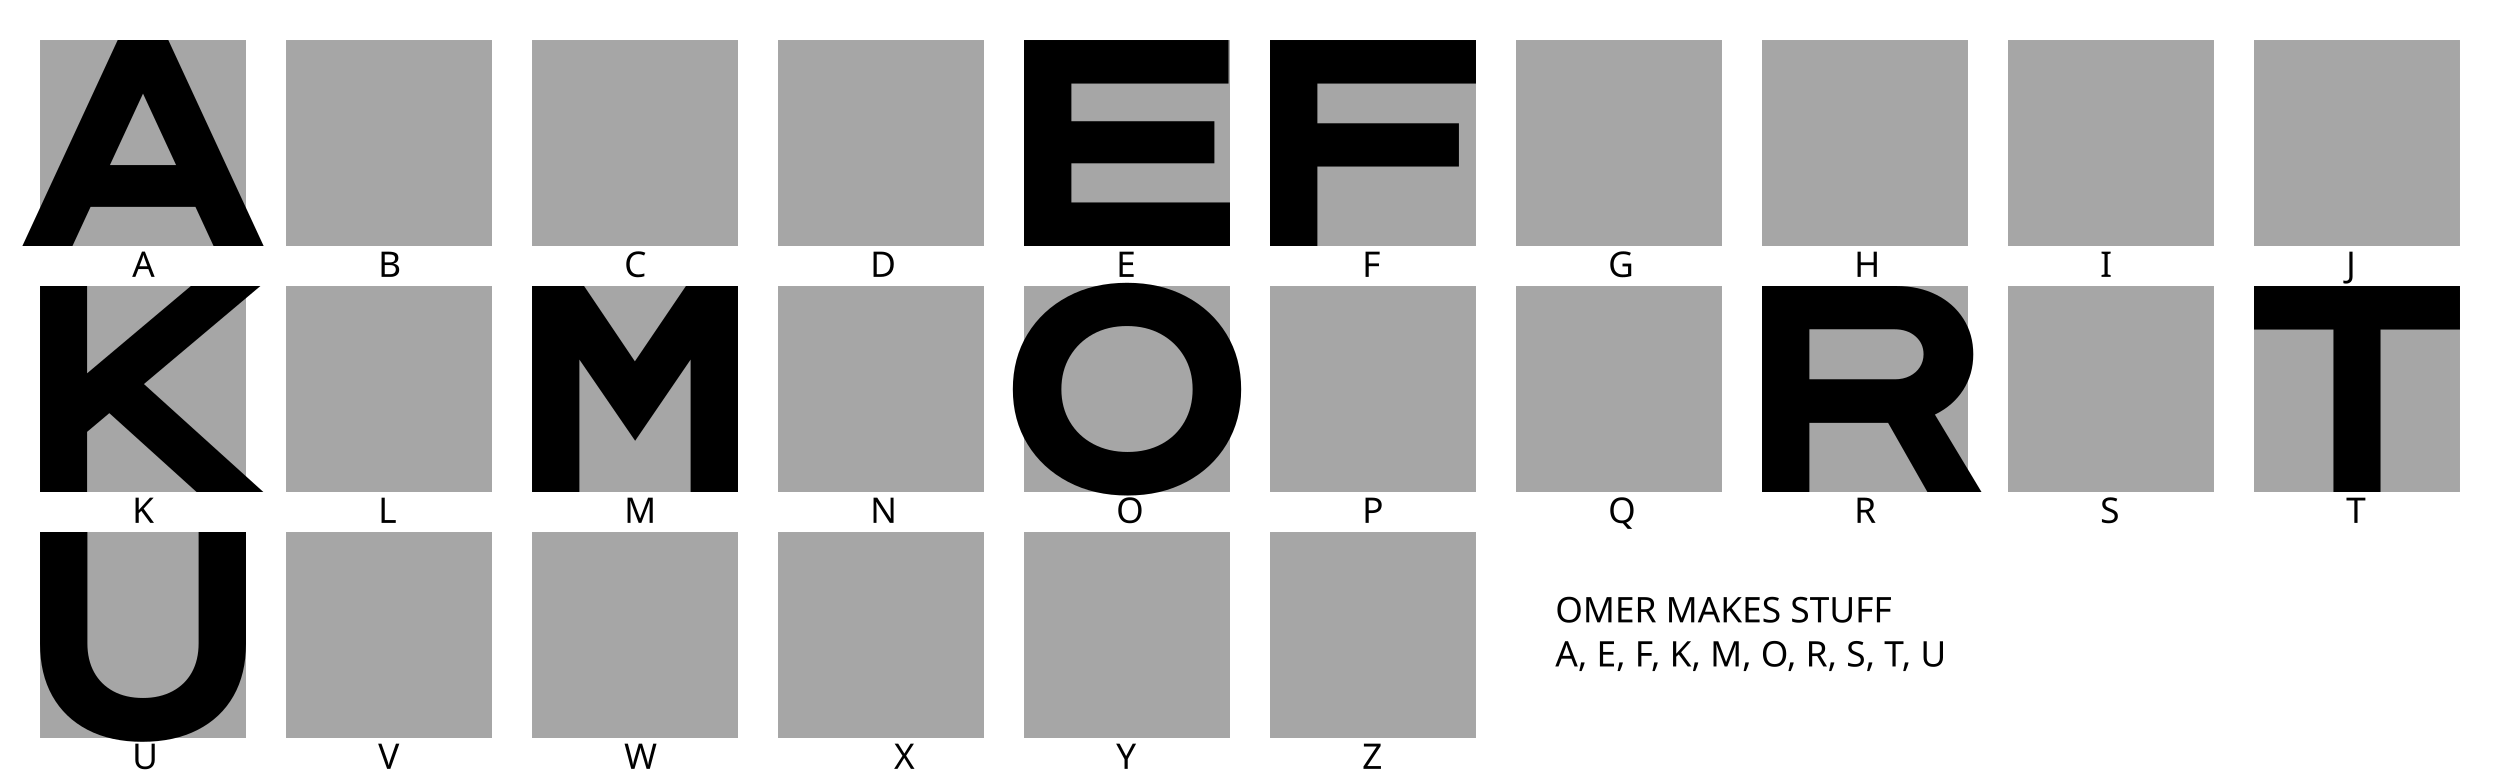
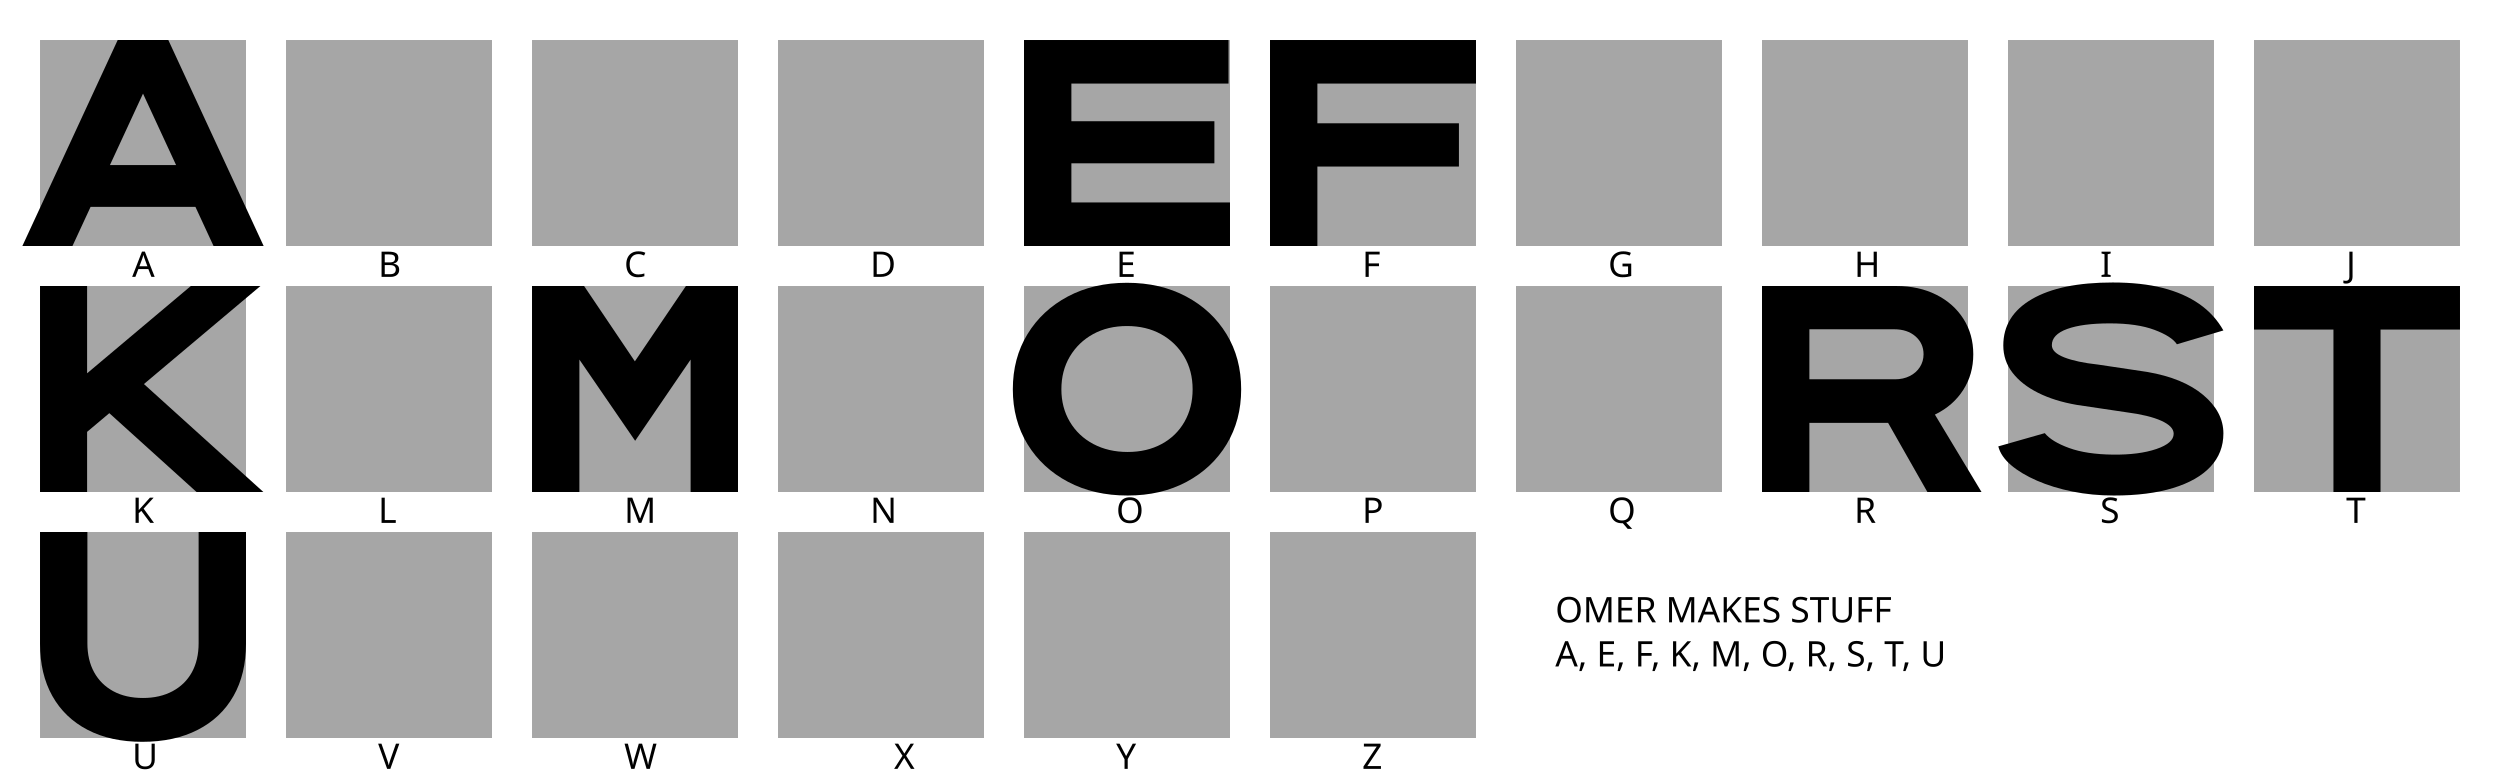
<svg xmlns="http://www.w3.org/2000/svg" width="8496" height="2644" version="1.1" id="svg1">
  <defs id="defs1">
    <path id="prefix__A" d="M5313.999 1849.526h3288.998v709.316H5313.999z" />
    <path id="prefix__i" d="M136 836h700v163H136z" />
    <path id="prefix__j" d="M136 836h700v163H136z" />
    <path id="prefix__k" d="M136 836h700v163H136z" />
    <path id="prefix__l" d="M136 836h700v163H136z" />
    <path id="prefix__m" d="M136 836h700v163H136z" />
    <path id="prefix__n" d="M136 836h700v163H136z" />
    <path id="prefix__o" d="M136 836h700v163H136z" />
    <path id="prefix__p" d="M136 836h700v163H136z" />
    <path id="prefix__g" d="M136 836h700v163H136z" />
    <path id="prefix__h" d="M136 836h700v163H136z" />
    <path id="prefix__q" d="M136 836h700v163H136z" />
    <path id="prefix__r" d="M136 836h700v163H136z" />
    <path id="prefix__s" d="M136 836h700v163H136z" />
    <path id="prefix__t" d="M136 836h700v163H136z" />
    <path id="prefix__u" d="M136 836h700v163H136z" />
    <path id="prefix__v" d="M136 836h700v163H136z" />
    <path id="prefix__w" d="M136 836h700v163H136z" />
    <path id="prefix__x" d="M136 836h700v163H136z" />
    <path id="prefix__y" d="M136 836h700v163H136z" />
    <path id="prefix__z" d="M136 836h700v163H136z" />
    <path id="prefix__a" d="M136 836h700v163H136z" />
    <path id="prefix__b" d="M136 836h700v163H136z" />
    <path id="prefix__c" d="M136 836h700v163H136z" />
    <path id="prefix__d" d="M136 836h700v163H136z" />
    <path id="prefix__e" d="M136 836h700v163H136z" />
    <path id="prefix__f" d="M136 836h700v163H136z" />
  </defs>
  <g id="layer2">
    <g font-weight="400" font-size="120px" font-family="'Fira Code'" letter-spacing="0" stroke-width="0" id="g30">
      <text id="text2" x="4180.001" y="1672">
        <tspan x="4629.078" y="2613" id="tspan2">Z</tspan>
      </text>
      <text id="text3" x="3344.001" y="1672">
        <tspan x="3793.078" y="2613" id="tspan3">Y</tspan>
      </text>
      <text id="text4" x="2589" y="1672">
        <tspan x="3038.077" y="2613" id="tspan4">X</tspan>
      </text>
      <text id="text5" x="1672" y="1672">
        <tspan x="2121.077" y="2613" id="tspan5">W</tspan>
      </text>
      <text id="text6" x="836" y="1672">
        <tspan x="1285.077" y="2613" id="tspan6">V</tspan>
      </text>
      <text id="text7" y="1672">
        <tspan x="449.077" y="2613" id="tspan7">U</tspan>
      </text>
      <text id="text8" x="7524.002" y="836">
        <tspan x="7973.079" y="1777" id="tspan8">T</tspan>
      </text>
      <text id="text9" x="6688.002" y="836">
        <tspan x="7137.079" y="1777" id="tspan9">S</tspan>
      </text>
      <text id="text10" x="5852.002" y="836">
        <tspan x="6301.079" y="1777" id="tspan10">R</tspan>
      </text>
      <text id="text11" x="5016.001" y="836">
        <tspan x="5465.078" y="1777" id="tspan11">Q</tspan>
      </text>
      <text id="text12" x="4180.001" y="836">
        <tspan x="4629.078" y="1777" id="tspan12">P</tspan>
      </text>
      <text id="text13" x="3344.001" y="836">
        <tspan x="3793.078" y="1777" id="tspan13">O</tspan>
      </text>
      <text id="text14" x="2508.001" y="836">
        <tspan x="2957.078" y="1777" id="tspan14">N</tspan>
      </text>
      <text id="text15" x="1672" y="836">
        <tspan x="2121.077" y="1777" id="tspan15">M</tspan>
      </text>
      <text id="text16" x="836" y="836">
        <tspan x="1285.077" y="1777" id="tspan16">L</tspan>
      </text>
      <text id="text17" y="836">
        <tspan x="449.077" y="1777" id="tspan17">K</tspan>
      </text>
      <text id="text18" x="7524.002">
        <tspan x="7973.079" y="941" id="tspan18">J</tspan>
      </text>
      <text id="text19" x="6688.002">
        <tspan x="7137.079" y="941" id="tspan19">I</tspan>
      </text>
      <text id="text20" x="5852.002">
        <tspan x="6301.079" y="941" id="tspan20">H</tspan>
      </text>
      <text id="text21" x="5016.001">
        <tspan x="5465.078" y="941" id="tspan21">G</tspan>
      </text>
      <text id="text22" x="4180.001">
        <tspan x="4629.078" y="941" id="tspan22">F</tspan>
      </text>
      <text id="text23" x="3344.001">
        <tspan x="3793.078" y="941" id="tspan23">E</tspan>
      </text>
      <text id="text24" x="2508.001">
        <tspan x="2957.078" y="941" id="tspan24">D</tspan>
      </text>
      <text id="text25" x="1672">
        <tspan x="2121.077" y="941" id="tspan25">C</tspan>
      </text>
      <text id="text26" x="836">
        <tspan x="1285.077" y="941" id="tspan26">B</tspan>
      </text>
      <text id="text27">
        <tspan x="449.077" y="941" id="tspan27">A</tspan>
      </text>
      <text x="-59.723" id="text30" y="160.475">
        <tspan x="5285.477" y="2115" id="tspan28">OMER MAKES STUFF</tspan>
        <tspan x="5285.477" y="2265" id="tspan30">
          <tspan dx="0 0 0 0 0 0 0 0 0 0 0 0 0 0 0 0 0 0 0 0 0 0 0 0 0 0 0 0 0" id="tspan29">A, E, F, K, M, O, R, S, T, U</tspan>
        </tspan>
      </text>
    </g>
    <g fill-opacity="0.35" id="g2">
      <path d="M 136,136 H 836 V 836 H 136 Z" id="path57" />
      <path d="m 972,136 h 700 V 836 H 972 Z" id="path56" />
      <path d="m 1808,136 h 700 v 700 h -700 z" id="path55" />
      <path d="m 2644,136 h 700 v 700 h -700 z" id="path54" />
      <path d="m 3480,136 h 700 v 700 h -700 z" id="path53" />
      <path d="m 4316,136 h 700 v 700 h -700 z" id="path52" />
      <path d="m 5152,136 h 700 v 700 h -700 z" id="path51" />
      <path d="m 5988,136 h 700 v 700 h -700 z" id="path50" />
      <path d="m 6824,136 h 700 v 700 h -700 z" id="path49" />
      <path d="m 7660,136 h 700 v 700 h -700 z" id="path48" />
      <path d="m 136,972 h 700 v 700 H 136 Z" id="path47" />
      <path d="m 972,972 h 700 v 700 H 972 Z" id="path46" />
      <path d="m 1808,972 h 700 v 700 h -700 z" id="path45" />
      <path d="m 2644,972 h 700 v 700 h -700 z" id="path44" />
      <path d="m 3480,972 h 700 v 700 h -700 z" id="path43" />
      <path d="m 4316,972 h 700 v 700 h -700 z" id="path42" />
      <path d="m 5152,972 h 700 v 700 h -700 z" id="path41" />
      <path d="m 5988,972 h 700 v 700 h -700 z" id="path40" />
      <path d="m 6824,972 h 700 v 700 h -700 z" id="path39" />
      <path d="m 7660,972 h 700 v 700 h -700 z" id="path38" />
      <path d="m 136,1808 h 700 v 700 H 136 Z" id="path37" />
      <path d="m 972,1808 h 700 v 700 H 972 Z" id="path36" />
      <path d="m 1808,1808 h 700 v 700 h -700 z" id="path35" />
      <path d="m 2644,1808 h 700 v 700 h -700 z" id="path34" />
      <path d="m 3480,1808 h 700 v 700 h -700 z" id="path33" />
      <path d="m 4316,1808 h 700 v 700 h -700 z" id="path2" />
    </g>
  </g>
  <g id="layer1">
    <path d="m 836,1808 v 379.723 c 0,68.487 -14.135,127.617 -42.406,177.389 -28.271,49.773 -68.885,88.197 -121.843,115.273 C 618.793,2507.461 556.08,2521 483.611,2521 c -71.672,0 -133.589,-13.539 -185.751,-40.615 -52.162,-27.076 -92.179,-65.501 -120.051,-115.273 C 149.936,2315.34 136,2256.21 136,2187.723 V 1808 h 161 v 377.864 c 0,38.182 7.636,71.114 22.909,98.795 15.273,27.682 36.989,49.159 65.148,64.432 C 413.216,2364.364 446.864,2372 486,2372 c 38.182,0 71.591,-7.636 100.227,-22.909 28.636,-15.273 50.591,-36.75 65.864,-64.432 C 667.364,2256.977 675,2224.046 675,2185.864 V 1808" id="path3" style="display:inline;stroke-width:1.195" />
    <path d="M 7929.999,1672 V 1120 H 7660 V 972 h 700 v 148 h -270 v 552 z" id="path1" />
+     <path d="m 6949,1472 c 15.745,19.333 43.299,36.167 82.662,50.5 39.363,14.333 89.103,21.833 149.221,22.5 58.686,0.667 107.711,-5.667 147.073,-19 39.363,-13.333 59.044,-30.667 59.044,-52 0,-16.667 -13.956,-31.333 -41.868,-44 -27.912,-12.667 -67.632,-22.333 -119.162,-29 l -168.153,-25 c -50.351,-8.667 -94.166,-22.333 -131.445,-41 -37.279,-18.667 -66.328,-41.5 -87.146,-68.5 -20.818,-27 -31.227,-57.833 -31.227,-92.5 0,-67.333 32.438,-119.833 97.313,-157.5 64.875,-37.667 156.378,-56.5 274.509,-56.5 64.875,0 121.52,6.167 169.934,18.5 48.414,12.333 89.808,30.5 124.183,54.5 34.374,24 61.728,54 82.062,90 l -158,47 c -11.806,-18 -37.261,-34.333 -76.367,-49 -39.106,-14.667 -89.648,-22 -151.628,-22 -61.979,0 -110.308,6.333 -144.987,19 -34.679,12.667 -52.018,31 -52.018,55 0,16.667 14.019,30.5 42.057,41.5 28.038,11 66.406,19.167 115.104,24.5 l 167.004,25 c 81.485,14 144.995,40.167 190.531,78.5 45.536,38.333 68.304,81.833 68.304,130.5 0,44 -14.619,81.667 -43.858,113 -29.239,31.333 -71.659,55.5 -127.26,72.5 -55.602,17 -122.707,25.5 -201.316,25.5 -48.891,0 -95.625,-4.5 -140.202,-13.5 -44.577,-9 -84.84,-21.333 -120.79,-37 -35.949,-15.667 -65.428,-33.333 -88.435,-53 -23.008,-19.667 -37.387,-40.833 -43.139,-63.5 z" id="path1-4" />
    <path d="M 5988,1672 V 972 h 457 c 50.667,0 95.667,9.833 135,29.5 39.333,19.667 70.167,47 92.5,82 22.333,35 33.5,75.167 33.5,120.5 0,45.333 -11.333,85.667 -34,121 -22.667,35.333 -53.833,62.833 -93.5,82.5 -39.667,19.667 -85.167,29.5 -136.5,29.5 h -293 v 235 z m 562,0 -158,-278 121,-89 221,367 z m -401,-383 h 291 c 18.667,0 35.333,-3.667 50,-11 14.667,-7.333 26.167,-17.5 34.5,-30.5 8.333,-13 12.5,-27.5 12.5,-43.5 0,-24.667 -9.167,-45 -27.5,-61 -18.333,-16 -42.5,-24 -72.5,-24 h -288 z" id="path1-5" style="opacity:1" />
    <path id="path4" d="M 3830 961 C 3754.379 961 3687.415 976.5 3629.109 1007.5 C 3570.803 1038.5 3525.041 1081.167 3491.824 1135.5 C 3458.608 1189.833 3442 1252.333 3442 1323 C 3442 1393 3458.608 1455.167 3491.824 1509.5 C 3525.041 1563.833 3570.979 1606.5 3629.639 1637.5 C 3688.298 1668.5 3755.793 1684 3832.121 1684 C 3907.742 1684 3974.528 1668.5 4032.481 1637.5 C 4090.433 1606.5 4135.842 1563.833 4168.705 1509.5 C 4201.568 1455.167 4218 1393 4218 1323 C 4218 1252.333 4201.392 1189.833 4168.176 1135.5 C 4134.959 1081.167 4089.197 1038.5 4030.891 1007.5 C 3972.585 976.5 3905.621 961 3830 961 z M 3830 1108 C 3873.638 1108 3912.099 1117.167 3945.383 1135.5 C 3978.666 1153.833 4004.924 1179.167 4024.154 1211.5 C 4043.385 1243.833 4053 1281 4053 1323 C 4053 1364.333 4043.755 1401.167 4025.264 1433.5 C 4006.773 1465.833 3980.885 1491 3947.602 1509 C 3914.318 1527 3875.857 1536 3832.219 1536 C 3788.58 1536 3749.75 1527 3715.727 1509 C 3681.703 1491 3655.076 1465.833 3635.846 1433.5 C 3616.615 1401.167 3607 1364.333 3607 1323 C 3607 1281 3616.615 1243.833 3635.846 1211.5 C 3655.076 1179.167 3681.334 1153.833 3714.617 1135.5 C 3747.901 1117.167 3786.362 1108 3830 1108 z " />
    <path d="M 1969,1672 H 1808 V 972 h 177 L 2157.536,1228 2331,972 h 177 v 700 H 2347 V 1222 L 2158.466,1498 1969,1222 Z" id="path30" />
    <path id="path60" d="M 885,972 229,1524 V 1324.994 L 648.5,972 Z m 10,700 H 667.91 L 293.9,1333.967 396,1221 Z m -759,0 V 972 h 160 v 700 z" />
    <path d="M 4316,836 V 136 h 700 v 148 h -539 v 135 h 481 v 147 h -481 v 270 z" id="path31" />
    <path d="M 3480,836 V 136 h 695 v 148 h -534 v 128 h 486 v 143 h -486 v 133 h 539 v 148 z" id="path32" />
    <path id="path17" d="M 572,136 896,836 H 725.705 l -324,-700 z m -1.705,0 -324,700 H 76 L 400,136 Z M 256,703 V 561 h 461 v 142 z" />
  </g>
</svg>
